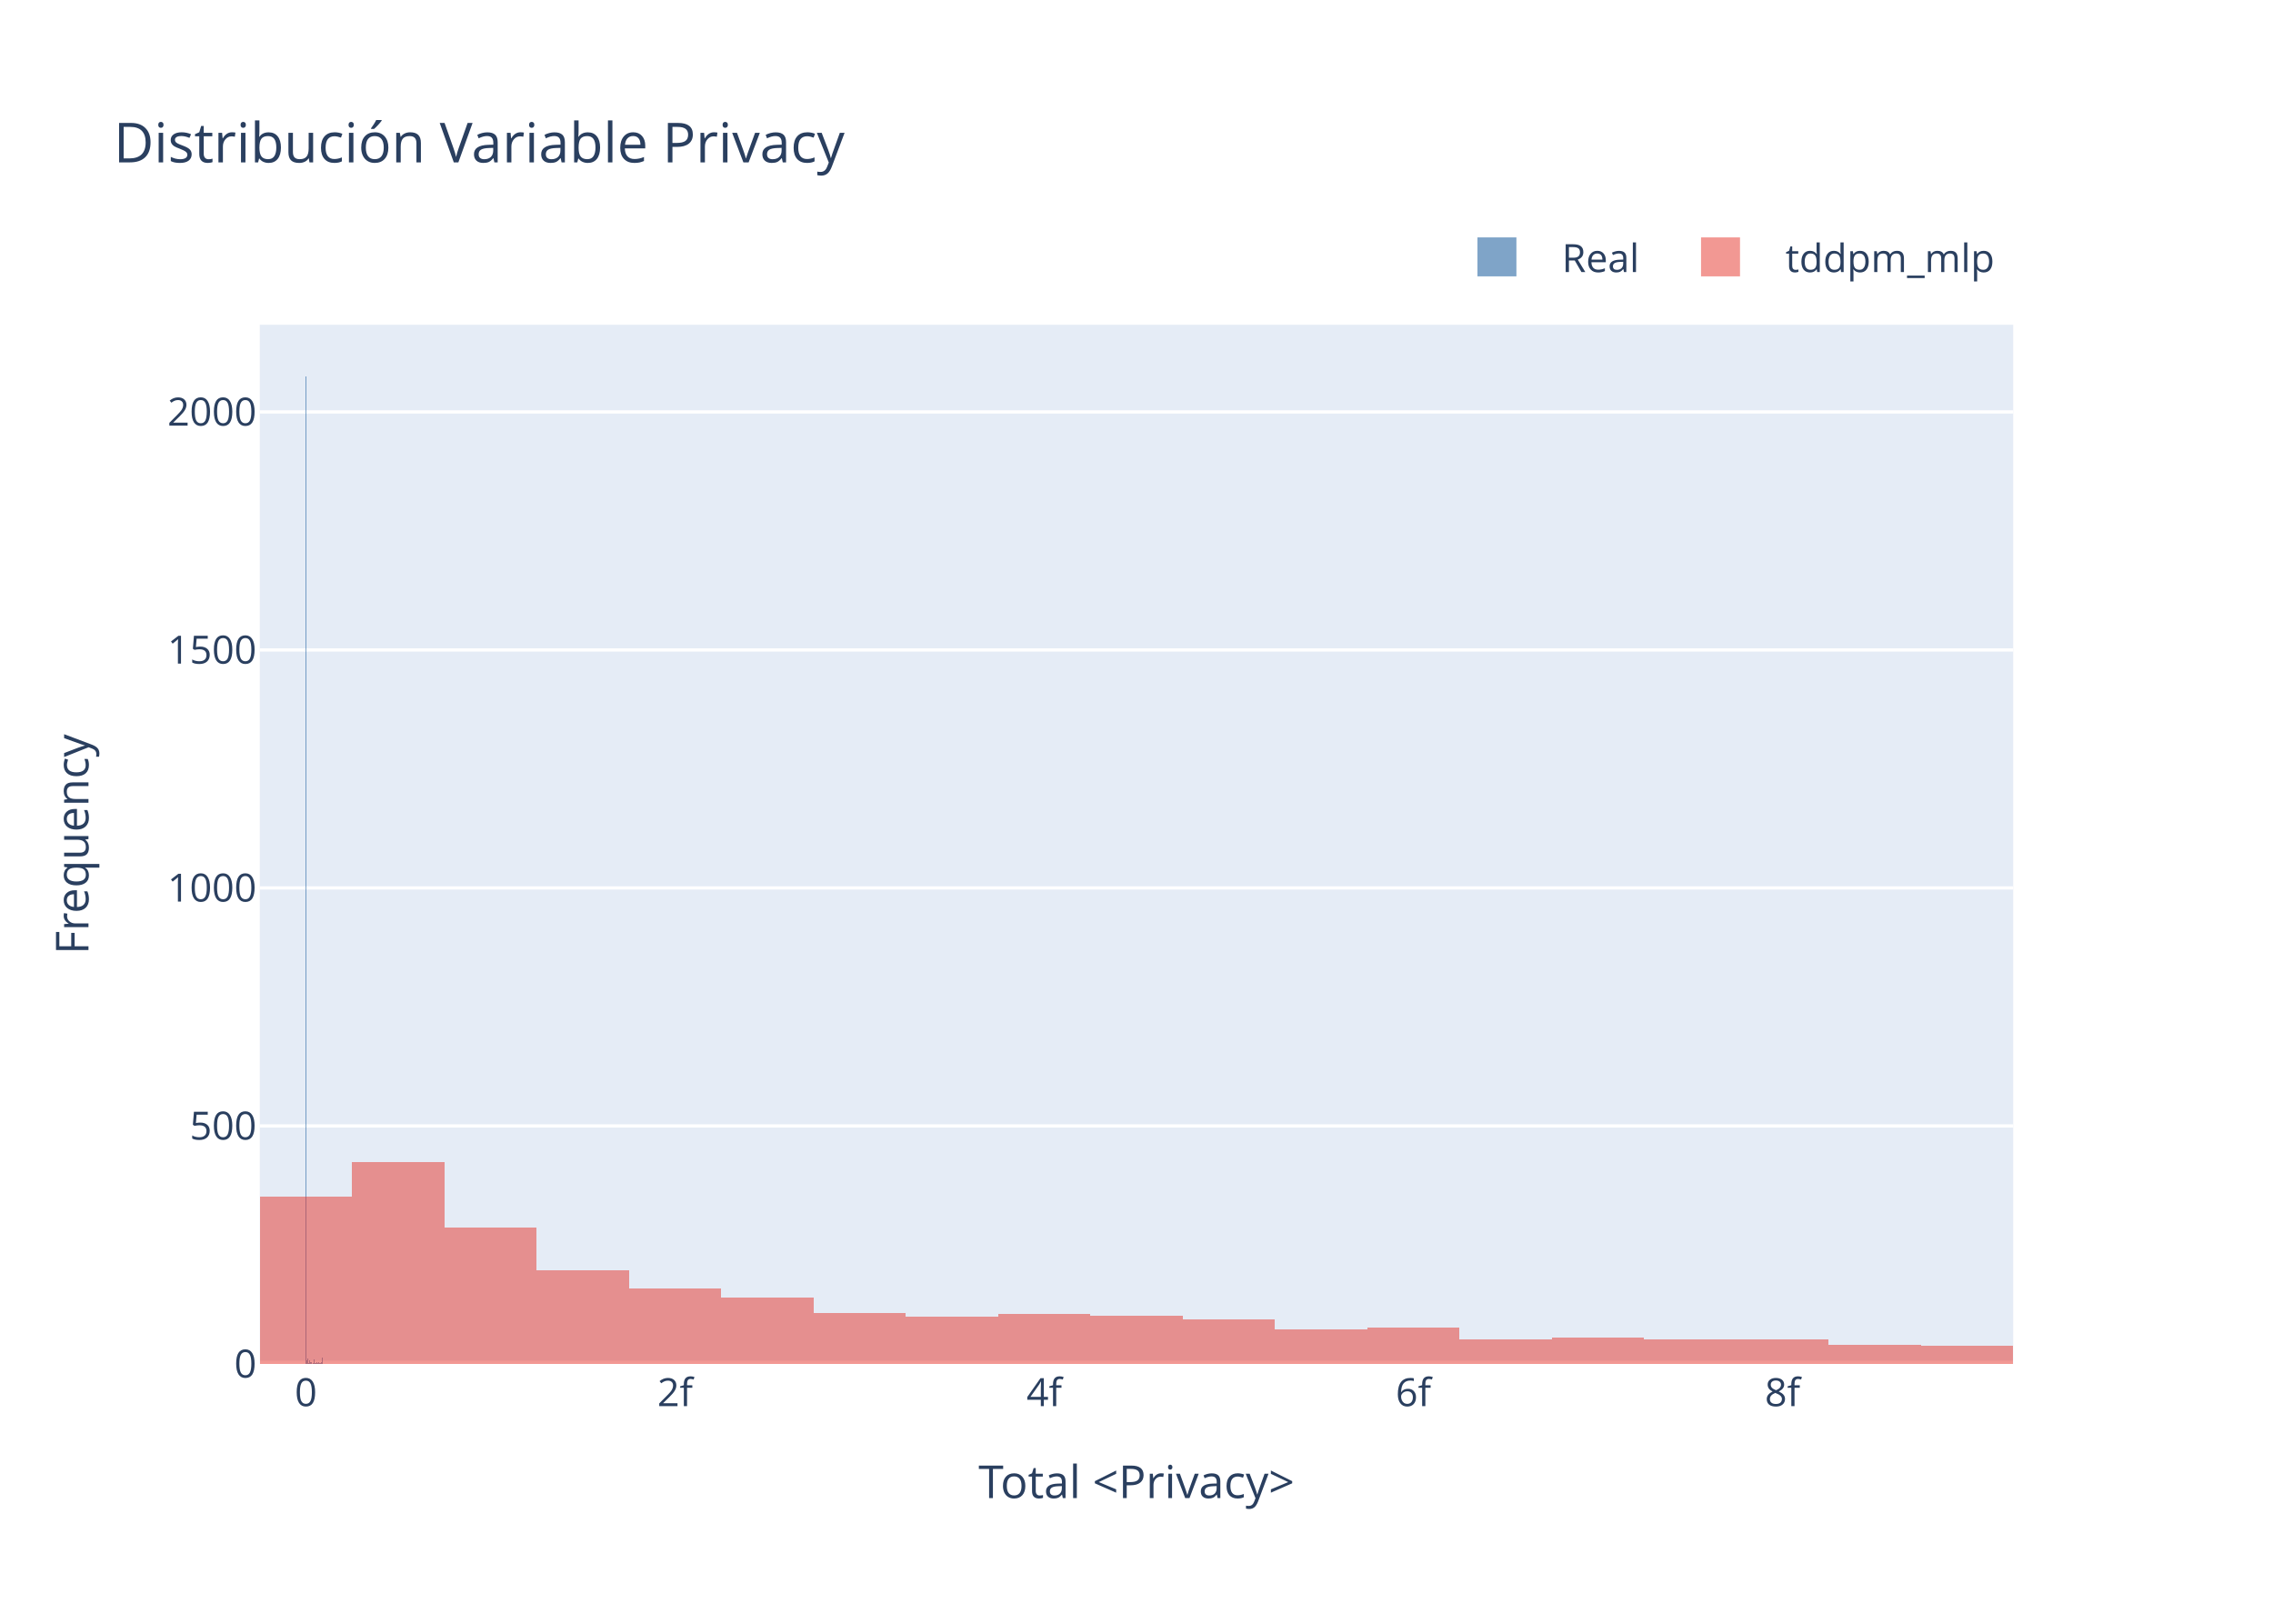
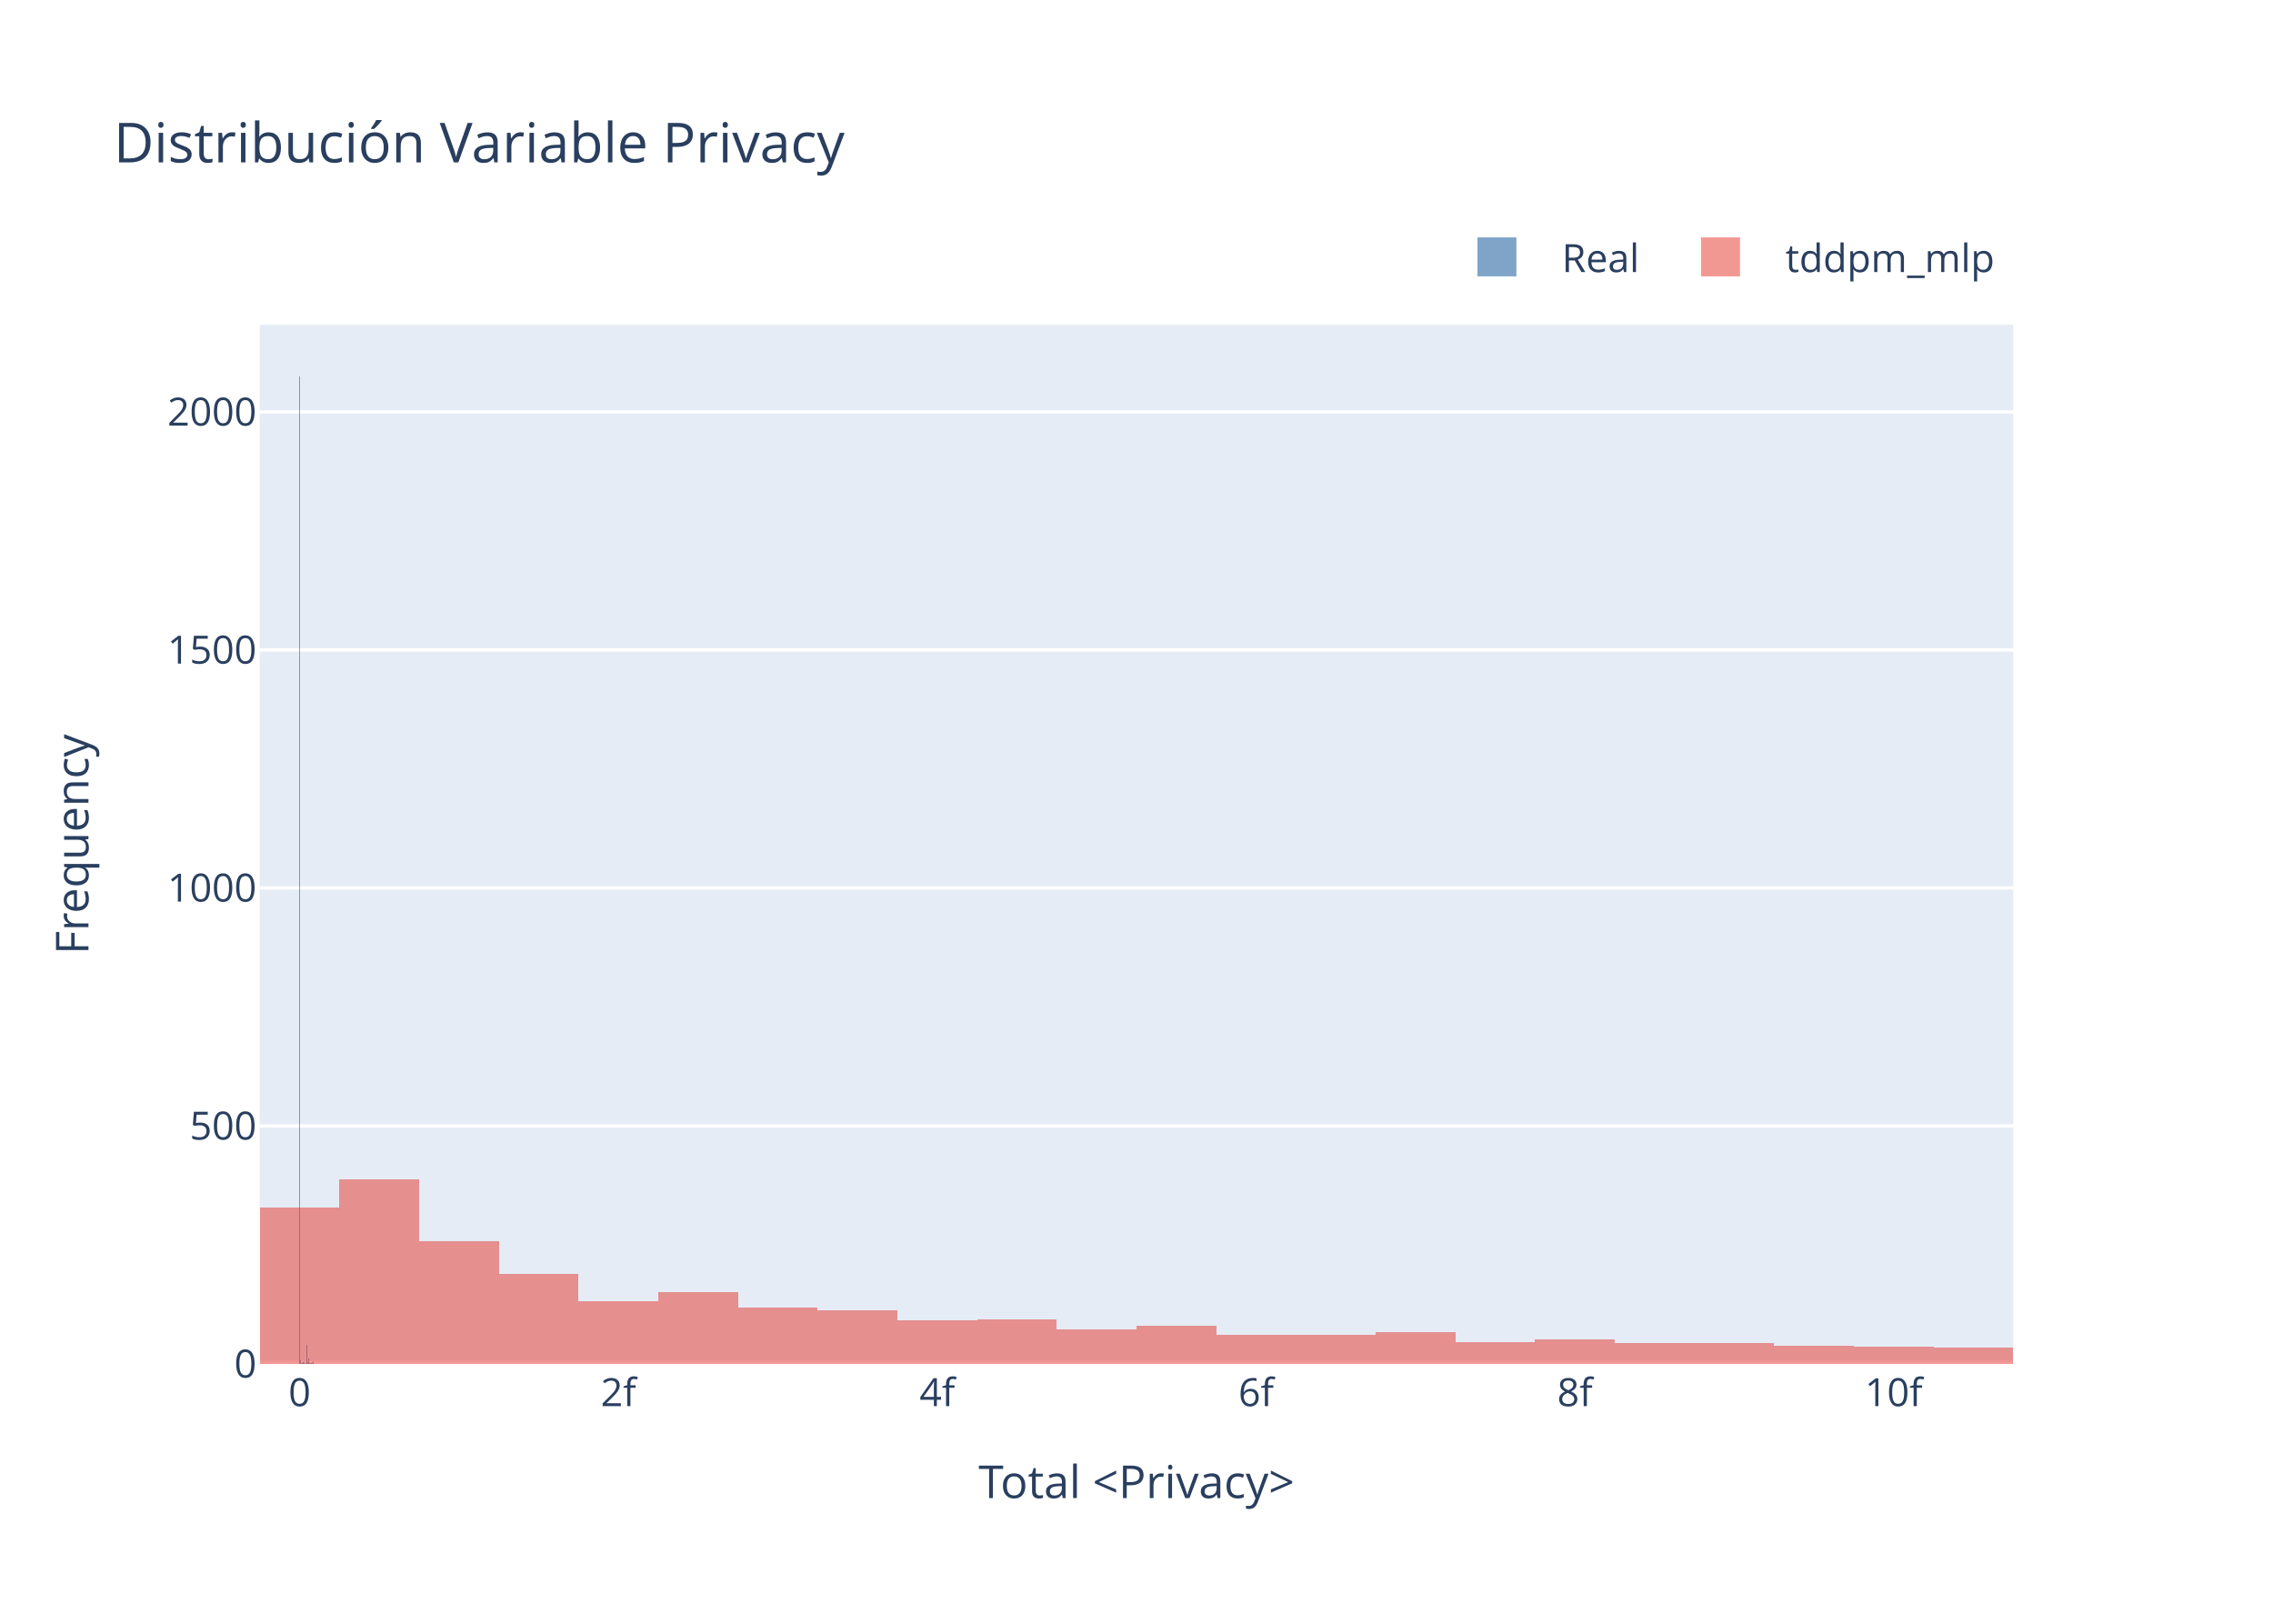
<svg xmlns="http://www.w3.org/2000/svg" class="main-svg" width="700" height="500" style="" viewBox="0 0 700 500">
  <rect x="0" y="0" width="700" height="500" style="fill: rgb(255, 255, 255); fill-opacity: 1;" />
-   <defs id="defs-10ef4b">
+   <defs id="defs-5f127f">
    <g class="clips">
-       <clipPath id="clip10ef4bxyplot" class="plotclip">
+       <clipPath id="clip5f127fxyplot" class="plotclip">
        <rect width="540" height="320" />
      </clipPath>
-       <clipPath class="axesclip" id="clip10ef4bx">
+       <clipPath class="axesclip" id="clip5f127fx">
        <rect x="80" y="0" width="540" height="500" />
      </clipPath>
-       <clipPath class="axesclip" id="clip10ef4by">
+       <clipPath class="axesclip" id="clip5f127fy">
        <rect x="0" y="100" width="700" height="320" />
      </clipPath>
-       <clipPath class="axesclip" id="clip10ef4bxy">
+       <clipPath class="axesclip" id="clip5f127fxy">
        <rect x="80" y="100" width="540" height="320" />
      </clipPath>
    </g>
    <g class="gradients" />
    <g class="patterns" />
  </defs>
  <g class="bglayer">
    <rect class="bg" x="80" y="100" width="540" height="320" style="fill: rgb(229, 236, 246); fill-opacity: 1; stroke-width: 0;" />
  </g>
  <g class="layer-below">
    <g class="imagelayer" />
    <g class="shapelayer" />
  </g>
  <g class="cartesianlayer">
    <g class="subplot xy">
      <g class="layer-subplot">
        <g class="shapelayer" />
        <g class="imagelayer" />
      </g>
      <g class="minor-gridlayer">
        <g class="x" />
        <g class="y" />
      </g>
      <g class="gridlayer">
        <g class="x" />
        <g class="y">
          <path class="ygrid crisp" transform="translate(0,346.71)" d="M80,0h540" style="stroke: rgb(255, 255, 255); stroke-opacity: 1; stroke-width: 1px;" />
          <path class="ygrid crisp" transform="translate(0,273.42)" d="M80,0h540" style="stroke: rgb(255, 255, 255); stroke-opacity: 1; stroke-width: 1px;" />
          <path class="ygrid crisp" transform="translate(0,200.14)" d="M80,0h540" style="stroke: rgb(255, 255, 255); stroke-opacity: 1; stroke-width: 1px;" />
          <path class="ygrid crisp" transform="translate(0,126.85)" d="M80,0h540" style="stroke: rgb(255, 255, 255); stroke-opacity: 1; stroke-width: 1px;" />
        </g>
      </g>
      <g class="zerolinelayer">
        <path class="yzl zl crisp" transform="translate(0,420)" d="M80,0h540" style="stroke: rgb(255, 255, 255); stroke-opacity: 1; stroke-width: 2px;" />
      </g>
      <path class="xlines-below" />
      <path class="ylines-below" />
      <g class="overlines-below" />
      <g class="xaxislayer-below" />
      <g class="yaxislayer-below" />
      <g class="overaxes-below" />
-       <g class="plot" transform="translate(80,100)" clip-path="url(#clip10ef4bxyplot)">
+       <g class="plot" transform="translate(80,100)" clip-path="url(#clip5f127fxyplot)">
        <g class="barlayer mlayer">
          <g class="trace bars" shape-rendering="crispEdges" style="opacity: 1;">
            <g class="points">
              <g class="point">
-                 <path d="M14.15,320V16H14.27V320Z" style="vector-effect: none; opacity: 1; stroke-width: 0px; fill: rgb(0, 75, 147); fill-opacity: 0.5;" />
-               </g>
-               <g class="point">
-                 <path d="M14.27,320V316.92H14.38V320Z" style="vector-effect: none; opacity: 1; stroke-width: 0px; fill: rgb(0, 75, 147); fill-opacity: 0.5;" />
-               </g>
-               <g class="point">
-                 <path d="M14.38,320V318.68H14.49V320Z" style="vector-effect: none; opacity: 1; stroke-width: 0px; fill: rgb(0, 75, 147); fill-opacity: 0.5;" />
-               </g>
-               <g class="point">
-                 <path d="M14.49,320V318.97H14.61V320Z" style="vector-effect: none; opacity: 1; stroke-width: 0px; fill: rgb(0, 75, 147); fill-opacity: 0.5;" />
-               </g>
-               <g class="point">
-                 <path d="M14.61,320V318.24H14.72V320Z" style="vector-effect: none; opacity: 1; stroke-width: 0px; fill: rgb(0, 75, 147); fill-opacity: 0.5;" />
-               </g>
-               <g class="point">
-                 <path d="M14.72,320V318.39H14.84V320Z" style="vector-effect: none; opacity: 1; stroke-width: 0px; fill: rgb(0, 75, 147); fill-opacity: 0.5;" />
-               </g>
-               <g class="point">
-                 <path d="M14.84,320V319.85H14.95V320Z" style="vector-effect: none; opacity: 1; stroke-width: 0px; fill: rgb(0, 75, 147); fill-opacity: 0.5;" />
-               </g>
-               <g class="point">
-                 <path d="M14.95,320V319.41H15.06V320Z" style="vector-effect: none; opacity: 1; stroke-width: 0px; fill: rgb(0, 75, 147); fill-opacity: 0.5;" />
-               </g>
-               <g class="point">
-                 <path d="M15.06,320V319.71H15.18V320Z" style="vector-effect: none; opacity: 1; stroke-width: 0px; fill: rgb(0, 75, 147); fill-opacity: 0.5;" />
-               </g>
-               <g class="point">
-                 <path d="M15.18,320V319.27H15.29V320Z" style="vector-effect: none; opacity: 1; stroke-width: 0px; fill: rgb(0, 75, 147); fill-opacity: 0.5;" />
-               </g>
-               <g class="point">
-                 <path d="M15.29,320V318.97H15.4V320Z" style="vector-effect: none; opacity: 1; stroke-width: 0px; fill: rgb(0, 75, 147); fill-opacity: 0.5;" />
-               </g>
-               <g class="point">
-                 <path d="M15.4,320V319.56H15.52V320Z" style="vector-effect: none; opacity: 1; stroke-width: 0px; fill: rgb(0, 75, 147); fill-opacity: 0.5;" />
-               </g>
-               <g class="point">
-                 <path d="M15.52,320V319.41H15.63V320Z" style="vector-effect: none; opacity: 1; stroke-width: 0px; fill: rgb(0, 75, 147); fill-opacity: 0.5;" />
-               </g>
-               <g class="point">
-                 <path d="M15.63,320V318.39H15.75V320Z" style="vector-effect: none; opacity: 1; stroke-width: 0px; fill: rgb(0, 75, 147); fill-opacity: 0.5;" />
-               </g>
-               <g class="point">
-                 <path d="M15.75,320V319.56H15.86V320Z" style="vector-effect: none; opacity: 1; stroke-width: 0px; fill: rgb(0, 75, 147); fill-opacity: 0.5;" />
-               </g>
-               <g class="point">
-                 <path d="M15.86,320V319.56H15.97V320Z" style="vector-effect: none; opacity: 1; stroke-width: 0px; fill: rgb(0, 75, 147); fill-opacity: 0.5;" />
-               </g>
-               <g class="point">
-                 <path d="M15.97,320V318.97H16.09V320Z" style="vector-effect: none; opacity: 1; stroke-width: 0px; fill: rgb(0, 75, 147); fill-opacity: 0.5;" />
+                 <path d="M12.22,320V16H12.32V320Z" style="vector-effect: none; opacity: 1; stroke-width: 0px; fill: rgb(0, 75, 147); fill-opacity: 0.5;" />
+               </g>
+               <g class="point">
+                 <path d="M12.32,320V316.92H12.42V320Z" style="vector-effect: none; opacity: 1; stroke-width: 0px; fill: rgb(0, 75, 147); fill-opacity: 0.5;" />
+               </g>
+               <g class="point">
+                 <path d="M12.42,320V318.68H12.52V320Z" style="vector-effect: none; opacity: 1; stroke-width: 0px; fill: rgb(0, 75, 147); fill-opacity: 0.5;" />
+               </g>
+               <g class="point">
+                 <path d="M12.52,320V318.97H12.62V320Z" style="vector-effect: none; opacity: 1; stroke-width: 0px; fill: rgb(0, 75, 147); fill-opacity: 0.5;" />
+               </g>
+               <g class="point">
+                 <path d="M12.62,320V318.24H12.71V320Z" style="vector-effect: none; opacity: 1; stroke-width: 0px; fill: rgb(0, 75, 147); fill-opacity: 0.5;" />
+               </g>
+               <g class="point">
+                 <path d="M12.71,320V318.39H12.81V320Z" style="vector-effect: none; opacity: 1; stroke-width: 0px; fill: rgb(0, 75, 147); fill-opacity: 0.5;" />
+               </g>
+               <g class="point">
+                 <path d="M12.81,320V319.85H12.91V320Z" style="vector-effect: none; opacity: 1; stroke-width: 0px; fill: rgb(0, 75, 147); fill-opacity: 0.5;" />
+               </g>
+               <g class="point">
+                 <path d="M12.91,320V319.41H13.01V320Z" style="vector-effect: none; opacity: 1; stroke-width: 0px; fill: rgb(0, 75, 147); fill-opacity: 0.5;" />
+               </g>
+               <g class="point">
+                 <path d="M13.01,320V319.71H13.11V320Z" style="vector-effect: none; opacity: 1; stroke-width: 0px; fill: rgb(0, 75, 147); fill-opacity: 0.5;" />
+               </g>
+               <g class="point">
+                 <path d="M13.11,320V319.27H13.21V320Z" style="vector-effect: none; opacity: 1; stroke-width: 0px; fill: rgb(0, 75, 147); fill-opacity: 0.5;" />
+               </g>
+               <g class="point">
+                 <path d="M13.21,320V318.97H13.3V320Z" style="vector-effect: none; opacity: 1; stroke-width: 0px; fill: rgb(0, 75, 147); fill-opacity: 0.5;" />
+               </g>
+               <g class="point">
+                 <path d="M13.3,320V319.56H13.4V320Z" style="vector-effect: none; opacity: 1; stroke-width: 0px; fill: rgb(0, 75, 147); fill-opacity: 0.5;" />
+               </g>
+               <g class="point">
+                 <path d="M13.4,320V319.41H13.5V320Z" style="vector-effect: none; opacity: 1; stroke-width: 0px; fill: rgb(0, 75, 147); fill-opacity: 0.5;" />
+               </g>
+               <g class="point">
+                 <path d="M13.5,320V318.39H13.6V320Z" style="vector-effect: none; opacity: 1; stroke-width: 0px; fill: rgb(0, 75, 147); fill-opacity: 0.5;" />
+               </g>
+               <g class="point">
+                 <path d="M13.6,320V319.56H13.7V320Z" style="vector-effect: none; opacity: 1; stroke-width: 0px; fill: rgb(0, 75, 147); fill-opacity: 0.5;" />
+               </g>
+               <g class="point">
+                 <path d="M13.7,320V319.56H13.79V320Z" style="vector-effect: none; opacity: 1; stroke-width: 0px; fill: rgb(0, 75, 147); fill-opacity: 0.5;" />
+               </g>
+               <g class="point">
+                 <path d="M13.79,320V318.97H13.89V320Z" style="vector-effect: none; opacity: 1; stroke-width: 0px; fill: rgb(0, 75, 147); fill-opacity: 0.5;" />
              </g>
              <g class="point">
                <path d="M0,0Z" style="vector-effect: none; opacity: 1; stroke-width: 0px; fill: rgb(0, 75, 147); fill-opacity: 0.5;" />
              </g>
              <g class="point">
-                 <path d="M16.2,320V319.85H16.31V320Z" style="vector-effect: none; opacity: 1; stroke-width: 0px; fill: rgb(0, 75, 147); fill-opacity: 0.5;" />
-               </g>
-               <g class="point">
-                 <path d="M16.31,320V319.41H16.43V320Z" style="vector-effect: none; opacity: 1; stroke-width: 0px; fill: rgb(0, 75, 147); fill-opacity: 0.5;" />
-               </g>
-               <g class="point">
-                 <path d="M16.43,320V319.85H16.54V320Z" style="vector-effect: none; opacity: 1; stroke-width: 0px; fill: rgb(0, 75, 147); fill-opacity: 0.5;" />
-               </g>
-               <g class="point">
-                 <path d="M16.54,320V319.41H16.65V320Z" style="vector-effect: none; opacity: 1; stroke-width: 0px; fill: rgb(0, 75, 147); fill-opacity: 0.5;" />
-               </g>
-               <g class="point">
-                 <path d="M16.65,320V318.68H16.77V320Z" style="vector-effect: none; opacity: 1; stroke-width: 0px; fill: rgb(0, 75, 147); fill-opacity: 0.5;" />
-               </g>
-               <g class="point">
-                 <path d="M16.77,320V313.99H16.88V320Z" style="vector-effect: none; opacity: 1; stroke-width: 0px; fill: rgb(0, 75, 147); fill-opacity: 0.5;" />
-               </g>
-               <g class="point">
-                 <path d="M16.88,320V305.93H17V320Z" style="vector-effect: none; opacity: 1; stroke-width: 0px; fill: rgb(0, 75, 147); fill-opacity: 0.5;" />
-               </g>
-               <g class="point">
-                 <path d="M17,320V319.85H17.11V320Z" style="vector-effect: none; opacity: 1; stroke-width: 0px; fill: rgb(0, 75, 147); fill-opacity: 0.5;" />
-               </g>
-               <g class="point">
-                 <path d="M17.11,320V319.41H17.22V320Z" style="vector-effect: none; opacity: 1; stroke-width: 0px; fill: rgb(0, 75, 147); fill-opacity: 0.5;" />
-               </g>
-               <g class="point">
-                 <path d="M17.22,320V319.85H17.34V320Z" style="vector-effect: none; opacity: 1; stroke-width: 0px; fill: rgb(0, 75, 147); fill-opacity: 0.5;" />
-               </g>
-               <g class="point">
-                 <path d="M17.34,320V318.39H17.45V320Z" style="vector-effect: none; opacity: 1; stroke-width: 0px; fill: rgb(0, 75, 147); fill-opacity: 0.5;" />
-               </g>
-               <g class="point">
-                 <path d="M17.45,320V319.85H17.56V320Z" style="vector-effect: none; opacity: 1; stroke-width: 0px; fill: rgb(0, 75, 147); fill-opacity: 0.5;" />
-               </g>
-               <g class="point">
-                 <path d="M17.56,320V319.56H17.68V320Z" style="vector-effect: none; opacity: 1; stroke-width: 0px; fill: rgb(0, 75, 147); fill-opacity: 0.5;" />
-               </g>
-               <g class="point">
-                 <path d="M17.68,320V319.71H17.79V320Z" style="vector-effect: none; opacity: 1; stroke-width: 0px; fill: rgb(0, 75, 147); fill-opacity: 0.5;" />
-               </g>
-               <g class="point">
-                 <path d="M17.79,320V319.85H17.91V320Z" style="vector-effect: none; opacity: 1; stroke-width: 0px; fill: rgb(0, 75, 147); fill-opacity: 0.5;" />
-               </g>
-               <g class="point">
-                 <path d="M17.91,320V318.68H18.02V320Z" style="vector-effect: none; opacity: 1; stroke-width: 0px; fill: rgb(0, 75, 147); fill-opacity: 0.5;" />
-               </g>
-               <g class="point">
-                 <path d="M18.02,320V319.85H18.13V320Z" style="vector-effect: none; opacity: 1; stroke-width: 0px; fill: rgb(0, 75, 147); fill-opacity: 0.5;" />
-               </g>
-               <g class="point">
-                 <path d="M18.13,320V319.41H18.25V320Z" style="vector-effect: none; opacity: 1; stroke-width: 0px; fill: rgb(0, 75, 147); fill-opacity: 0.5;" />
-               </g>
-               <g class="point">
-                 <path d="M18.25,320V319.71H18.36V320Z" style="vector-effect: none; opacity: 1; stroke-width: 0px; fill: rgb(0, 75, 147); fill-opacity: 0.5;" />
-               </g>
-               <g class="point">
-                 <path d="M18.36,320V319.85H18.47V320Z" style="vector-effect: none; opacity: 1; stroke-width: 0px; fill: rgb(0, 75, 147); fill-opacity: 0.5;" />
-               </g>
-               <g class="point">
-                 <path d="M18.47,320V319.12H18.59V320Z" style="vector-effect: none; opacity: 1; stroke-width: 0px; fill: rgb(0, 75, 147); fill-opacity: 0.5;" />
-               </g>
-               <g class="point">
-                 <path d="M18.59,320V318.09H18.7V320Z" style="vector-effect: none; opacity: 1; stroke-width: 0px; fill: rgb(0, 75, 147); fill-opacity: 0.5;" />
-               </g>
-               <g class="point">
-                 <path d="M18.7,320V319.71H18.81V320Z" style="vector-effect: none; opacity: 1; stroke-width: 0px; fill: rgb(0, 75, 147); fill-opacity: 0.5;" />
-               </g>
-               <g class="point">
-                 <path d="M18.81,320V318.97H18.93V320Z" style="vector-effect: none; opacity: 1; stroke-width: 0px; fill: rgb(0, 75, 147); fill-opacity: 0.5;" />
-               </g>
-               <g class="point">
-                 <path d="M18.93,320V319.56H19.04V320Z" style="vector-effect: none; opacity: 1; stroke-width: 0px; fill: rgb(0, 75, 147); fill-opacity: 0.5;" />
-               </g>
-               <g class="point">
-                 <path d="M19.04,320V319.27H19.16V320Z" style="vector-effect: none; opacity: 1; stroke-width: 0px; fill: rgb(0, 75, 147); fill-opacity: 0.5;" />
-               </g>
-               <g class="point">
-                 <path d="M19.16,320V318.09H19.27V320Z" style="vector-effect: none; opacity: 1; stroke-width: 0px; fill: rgb(0, 75, 147); fill-opacity: 0.5;" />
-               </g>
-               <g class="point">
-                 <path d="M19.27,320V309.74H19.38V320Z" style="vector-effect: none; opacity: 1; stroke-width: 0px; fill: rgb(0, 75, 147); fill-opacity: 0.5;" />
+                 <path d="M13.99,320V319.85H14.09V320Z" style="vector-effect: none; opacity: 1; stroke-width: 0px; fill: rgb(0, 75, 147); fill-opacity: 0.5;" />
+               </g>
+               <g class="point">
+                 <path d="M14.09,320V319.41H14.19V320Z" style="vector-effect: none; opacity: 1; stroke-width: 0px; fill: rgb(0, 75, 147); fill-opacity: 0.5;" />
+               </g>
+               <g class="point">
+                 <path d="M14.19,320V319.85H14.29V320Z" style="vector-effect: none; opacity: 1; stroke-width: 0px; fill: rgb(0, 75, 147); fill-opacity: 0.5;" />
+               </g>
+               <g class="point">
+                 <path d="M14.29,320V319.41H14.38V320Z" style="vector-effect: none; opacity: 1; stroke-width: 0px; fill: rgb(0, 75, 147); fill-opacity: 0.5;" />
+               </g>
+               <g class="point">
+                 <path d="M14.38,320V318.68H14.48V320Z" style="vector-effect: none; opacity: 1; stroke-width: 0px; fill: rgb(0, 75, 147); fill-opacity: 0.5;" />
+               </g>
+               <g class="point">
+                 <path d="M14.48,320V313.99H14.58V320Z" style="vector-effect: none; opacity: 1; stroke-width: 0px; fill: rgb(0, 75, 147); fill-opacity: 0.5;" />
+               </g>
+               <g class="point">
+                 <path d="M14.58,320V305.93H14.68V320Z" style="vector-effect: none; opacity: 1; stroke-width: 0px; fill: rgb(0, 75, 147); fill-opacity: 0.5;" />
+               </g>
+               <g class="point">
+                 <path d="M14.68,320V319.85H14.78V320Z" style="vector-effect: none; opacity: 1; stroke-width: 0px; fill: rgb(0, 75, 147); fill-opacity: 0.5;" />
+               </g>
+               <g class="point">
+                 <path d="M14.78,320V319.41H14.87V320Z" style="vector-effect: none; opacity: 1; stroke-width: 0px; fill: rgb(0, 75, 147); fill-opacity: 0.5;" />
+               </g>
+               <g class="point">
+                 <path d="M14.87,320V319.85H14.97V320Z" style="vector-effect: none; opacity: 1; stroke-width: 0px; fill: rgb(0, 75, 147); fill-opacity: 0.5;" />
+               </g>
+               <g class="point">
+                 <path d="M14.97,320V318.39H15.07V320Z" style="vector-effect: none; opacity: 1; stroke-width: 0px; fill: rgb(0, 75, 147); fill-opacity: 0.5;" />
+               </g>
+               <g class="point">
+                 <path d="M15.07,320V319.85H15.17V320Z" style="vector-effect: none; opacity: 1; stroke-width: 0px; fill: rgb(0, 75, 147); fill-opacity: 0.5;" />
+               </g>
+               <g class="point">
+                 <path d="M15.17,320V319.56H15.27V320Z" style="vector-effect: none; opacity: 1; stroke-width: 0px; fill: rgb(0, 75, 147); fill-opacity: 0.5;" />
+               </g>
+               <g class="point">
+                 <path d="M15.27,320V319.71H15.37V320Z" style="vector-effect: none; opacity: 1; stroke-width: 0px; fill: rgb(0, 75, 147); fill-opacity: 0.5;" />
+               </g>
+               <g class="point">
+                 <path d="M15.37,320V319.85H15.46V320Z" style="vector-effect: none; opacity: 1; stroke-width: 0px; fill: rgb(0, 75, 147); fill-opacity: 0.5;" />
+               </g>
+               <g class="point">
+                 <path d="M15.46,320V318.68H15.56V320Z" style="vector-effect: none; opacity: 1; stroke-width: 0px; fill: rgb(0, 75, 147); fill-opacity: 0.5;" />
+               </g>
+               <g class="point">
+                 <path d="M15.56,320V319.85H15.66V320Z" style="vector-effect: none; opacity: 1; stroke-width: 0px; fill: rgb(0, 75, 147); fill-opacity: 0.5;" />
+               </g>
+               <g class="point">
+                 <path d="M15.66,320V319.41H15.76V320Z" style="vector-effect: none; opacity: 1; stroke-width: 0px; fill: rgb(0, 75, 147); fill-opacity: 0.5;" />
+               </g>
+               <g class="point">
+                 <path d="M15.76,320V319.71H15.86V320Z" style="vector-effect: none; opacity: 1; stroke-width: 0px; fill: rgb(0, 75, 147); fill-opacity: 0.5;" />
+               </g>
+               <g class="point">
+                 <path d="M15.86,320V319.85H15.95V320Z" style="vector-effect: none; opacity: 1; stroke-width: 0px; fill: rgb(0, 75, 147); fill-opacity: 0.5;" />
+               </g>
+               <g class="point">
+                 <path d="M15.95,320V319.12H16.05V320Z" style="vector-effect: none; opacity: 1; stroke-width: 0px; fill: rgb(0, 75, 147); fill-opacity: 0.5;" />
+               </g>
+               <g class="point">
+                 <path d="M16.05,320V318.09H16.15V320Z" style="vector-effect: none; opacity: 1; stroke-width: 0px; fill: rgb(0, 75, 147); fill-opacity: 0.5;" />
+               </g>
+               <g class="point">
+                 <path d="M16.15,320V319.71H16.25V320Z" style="vector-effect: none; opacity: 1; stroke-width: 0px; fill: rgb(0, 75, 147); fill-opacity: 0.5;" />
+               </g>
+               <g class="point">
+                 <path d="M16.25,320V318.97H16.35V320Z" style="vector-effect: none; opacity: 1; stroke-width: 0px; fill: rgb(0, 75, 147); fill-opacity: 0.5;" />
+               </g>
+               <g class="point">
+                 <path d="M16.35,320V319.56H16.45V320Z" style="vector-effect: none; opacity: 1; stroke-width: 0px; fill: rgb(0, 75, 147); fill-opacity: 0.5;" />
+               </g>
+               <g class="point">
+                 <path d="M16.45,320V319.27H16.54V320Z" style="vector-effect: none; opacity: 1; stroke-width: 0px; fill: rgb(0, 75, 147); fill-opacity: 0.5;" />
+               </g>
+               <g class="point">
+                 <path d="M16.54,320V318.09H16.64V320Z" style="vector-effect: none; opacity: 1; stroke-width: 0px; fill: rgb(0, 75, 147); fill-opacity: 0.5;" />
+               </g>
+               <g class="point">
+                 <path d="M16.64,320V309.74H16.74V320Z" style="vector-effect: none; opacity: 1; stroke-width: 0px; fill: rgb(0, 75, 147); fill-opacity: 0.5;" />
              </g>
            </g>
          </g>
          <g class="trace bars" shape-rendering="crispEdges" style="opacity: 1;">
            <g class="points">
              <g class="point">
-                 <path d="M0,320V268.41H28.42V320Z" style="vector-effect: none; opacity: 1; stroke-width: 0px; fill: rgb(230, 51, 41); fill-opacity: 0.5;" />
-               </g>
-               <g class="point">
-                 <path d="M28.42,320V257.85H56.84V320Z" style="vector-effect: none; opacity: 1; stroke-width: 0px; fill: rgb(230, 51, 41); fill-opacity: 0.5;" />
-               </g>
-               <g class="point">
-                 <path d="M56.84,320V277.93H85.26V320Z" style="vector-effect: none; opacity: 1; stroke-width: 0px; fill: rgb(230, 51, 41); fill-opacity: 0.5;" />
-               </g>
-               <g class="point">
-                 <path d="M85.26,320V291.27H113.68V320Z" style="vector-effect: none; opacity: 1; stroke-width: 0px; fill: rgb(230, 51, 41); fill-opacity: 0.5;" />
-               </g>
-               <g class="point">
-                 <path d="M113.68,320V296.69H142.11V320Z" style="vector-effect: none; opacity: 1; stroke-width: 0px; fill: rgb(230, 51, 41); fill-opacity: 0.5;" />
-               </g>
-               <g class="point">
-                 <path d="M142.11,320V299.63H170.53V320Z" style="vector-effect: none; opacity: 1; stroke-width: 0px; fill: rgb(230, 51, 41); fill-opacity: 0.5;" />
-               </g>
-               <g class="point">
-                 <path d="M170.53,320V304.32H198.95V320Z" style="vector-effect: none; opacity: 1; stroke-width: 0px; fill: rgb(230, 51, 41); fill-opacity: 0.5;" />
-               </g>
-               <g class="point">
-                 <path d="M198.95,320V305.49H227.37V320Z" style="vector-effect: none; opacity: 1; stroke-width: 0px; fill: rgb(230, 51, 41); fill-opacity: 0.5;" />
-               </g>
-               <g class="point">
-                 <path d="M227.37,320V304.61H255.79V320Z" style="vector-effect: none; opacity: 1; stroke-width: 0px; fill: rgb(230, 51, 41); fill-opacity: 0.5;" />
-               </g>
-               <g class="point">
-                 <path d="M255.79,320V305.2H284.21V320Z" style="vector-effect: none; opacity: 1; stroke-width: 0px; fill: rgb(230, 51, 41); fill-opacity: 0.5;" />
-               </g>
-               <g class="point">
-                 <path d="M284.21,320V306.37H312.63V320Z" style="vector-effect: none; opacity: 1; stroke-width: 0px; fill: rgb(230, 51, 41); fill-opacity: 0.5;" />
-               </g>
-               <g class="point">
-                 <path d="M312.63,320V309.45H341.05V320Z" style="vector-effect: none; opacity: 1; stroke-width: 0px; fill: rgb(230, 51, 41); fill-opacity: 0.5;" />
-               </g>
-               <g class="point">
-                 <path d="M341.05,320V308.71H369.47V320Z" style="vector-effect: none; opacity: 1; stroke-width: 0px; fill: rgb(230, 51, 41); fill-opacity: 0.5;" />
-               </g>
-               <g class="point">
-                 <path d="M369.47,320V312.38H397.89V320Z" style="vector-effect: none; opacity: 1; stroke-width: 0px; fill: rgb(230, 51, 41); fill-opacity: 0.5;" />
-               </g>
-               <g class="point">
-                 <path d="M397.89,320V311.94H426.32V320Z" style="vector-effect: none; opacity: 1; stroke-width: 0px; fill: rgb(230, 51, 41); fill-opacity: 0.5;" />
-               </g>
-               <g class="point">
-                 <path d="M426.32,320V312.38H454.74V320Z" style="vector-effect: none; opacity: 1; stroke-width: 0px; fill: rgb(230, 51, 41); fill-opacity: 0.5;" />
-               </g>
-               <g class="point">
-                 <path d="M454.74,320V312.38H483.16V320Z" style="vector-effect: none; opacity: 1; stroke-width: 0px; fill: rgb(230, 51, 41); fill-opacity: 0.5;" />
-               </g>
-               <g class="point">
-                 <path d="M483.16,320V314.14H511.58V320Z" style="vector-effect: none; opacity: 1; stroke-width: 0px; fill: rgb(230, 51, 41); fill-opacity: 0.5;" />
-               </g>
-               <g class="point">
-                 <path d="M511.58,320V314.43H540V320Z" style="vector-effect: none; opacity: 1; stroke-width: 0px; fill: rgb(230, 51, 41); fill-opacity: 0.5;" />
+                 <path d="M0,320V271.78H24.55V320Z" style="vector-effect: none; opacity: 1; stroke-width: 0px; fill: rgb(230, 51, 41); fill-opacity: 0.5;" />
+               </g>
+               <g class="point">
+                 <path d="M24.55,320V263.13H49.09V320Z" style="vector-effect: none; opacity: 1; stroke-width: 0px; fill: rgb(230, 51, 41); fill-opacity: 0.5;" />
+               </g>
+               <g class="point">
+                 <path d="M49.09,320V282.18H73.64V320Z" style="vector-effect: none; opacity: 1; stroke-width: 0px; fill: rgb(230, 51, 41); fill-opacity: 0.5;" />
+               </g>
+               <g class="point">
+                 <path d="M73.64,320V292.15H98.18V320Z" style="vector-effect: none; opacity: 1; stroke-width: 0px; fill: rgb(230, 51, 41); fill-opacity: 0.5;" />
+               </g>
+               <g class="point">
+                 <path d="M98.18,320V300.8H122.73V320Z" style="vector-effect: none; opacity: 1; stroke-width: 0px; fill: rgb(230, 51, 41); fill-opacity: 0.5;" />
+               </g>
+               <g class="point">
+                 <path d="M122.73,320V297.87H147.27V320Z" style="vector-effect: none; opacity: 1; stroke-width: 0px; fill: rgb(230, 51, 41); fill-opacity: 0.5;" />
+               </g>
+               <g class="point">
+                 <path d="M147.27,320V302.56H171.82V320Z" style="vector-effect: none; opacity: 1; stroke-width: 0px; fill: rgb(230, 51, 41); fill-opacity: 0.5;" />
+               </g>
+               <g class="point">
+                 <path d="M171.82,320V303.58H196.36V320Z" style="vector-effect: none; opacity: 1; stroke-width: 0px; fill: rgb(230, 51, 41); fill-opacity: 0.5;" />
+               </g>
+               <g class="point">
+                 <path d="M196.36,320V306.66H220.91V320Z" style="vector-effect: none; opacity: 1; stroke-width: 0px; fill: rgb(230, 51, 41); fill-opacity: 0.5;" />
+               </g>
+               <g class="point">
+                 <path d="M220.91,320V306.37H245.45V320Z" style="vector-effect: none; opacity: 1; stroke-width: 0px; fill: rgb(230, 51, 41); fill-opacity: 0.5;" />
+               </g>
+               <g class="point">
+                 <path d="M245.45,320V309.3H270V320Z" style="vector-effect: none; opacity: 1; stroke-width: 0px; fill: rgb(230, 51, 41); fill-opacity: 0.5;" />
+               </g>
+               <g class="point">
+                 <path d="M270,320V308.13H294.55V320Z" style="vector-effect: none; opacity: 1; stroke-width: 0px; fill: rgb(230, 51, 41); fill-opacity: 0.5;" />
+               </g>
+               <g class="point">
+                 <path d="M294.55,320V311.06H319.09V320Z" style="vector-effect: none; opacity: 1; stroke-width: 0px; fill: rgb(230, 51, 41); fill-opacity: 0.5;" />
+               </g>
+               <g class="point">
+                 <path d="M319.09,320V311.06H343.64V320Z" style="vector-effect: none; opacity: 1; stroke-width: 0px; fill: rgb(230, 51, 41); fill-opacity: 0.5;" />
+               </g>
+               <g class="point">
+                 <path d="M343.64,320V310.18H368.18V320Z" style="vector-effect: none; opacity: 1; stroke-width: 0px; fill: rgb(230, 51, 41); fill-opacity: 0.5;" />
+               </g>
+               <g class="point">
+                 <path d="M368.18,320V313.26H392.73V320Z" style="vector-effect: none; opacity: 1; stroke-width: 0px; fill: rgb(230, 51, 41); fill-opacity: 0.5;" />
+               </g>
+               <g class="point">
+                 <path d="M392.73,320V312.38H417.27V320Z" style="vector-effect: none; opacity: 1; stroke-width: 0px; fill: rgb(230, 51, 41); fill-opacity: 0.5;" />
+               </g>
+               <g class="point">
+                 <path d="M417.27,320V313.55H441.82V320Z" style="vector-effect: none; opacity: 1; stroke-width: 0px; fill: rgb(230, 51, 41); fill-opacity: 0.5;" />
+               </g>
+               <g class="point">
+                 <path d="M441.82,320V313.55H466.36V320Z" style="vector-effect: none; opacity: 1; stroke-width: 0px; fill: rgb(230, 51, 41); fill-opacity: 0.5;" />
+               </g>
+               <g class="point">
+                 <path d="M466.36,320V314.28H490.91V320Z" style="vector-effect: none; opacity: 1; stroke-width: 0px; fill: rgb(230, 51, 41); fill-opacity: 0.5;" />
+               </g>
+               <g class="point">
+                 <path d="M490.91,320V314.72H515.45V320Z" style="vector-effect: none; opacity: 1; stroke-width: 0px; fill: rgb(230, 51, 41); fill-opacity: 0.5;" />
+               </g>
+               <g class="point">
+                 <path d="M515.45,320V315.02H540V320Z" style="vector-effect: none; opacity: 1; stroke-width: 0px; fill: rgb(230, 51, 41); fill-opacity: 0.5;" />
              </g>
            </g>
          </g>
        </g>
      </g>
      <g class="overplot" />
      <path class="xlines-above crisp" d="M0,0" style="fill: none;" />
      <path class="ylines-above crisp" d="M0,0" style="fill: none;" />
      <g class="overlines-above" />
      <g class="xaxislayer-above">
        <g class="xtick">
-           <text text-anchor="middle" x="0" y="433" transform="translate(94.21,0)" style="font-family: 'Open Sans', verdana, arial, sans-serif; font-size: 12px; fill: rgb(42, 63, 95); fill-opacity: 1; white-space: pre; opacity: 1;">0</text>
-         </g>
-         <g class="xtick">
-           <text text-anchor="middle" x="0" y="433" style="font-family: 'Open Sans', verdana, arial, sans-serif; font-size: 12px; fill: rgb(42, 63, 95); fill-opacity: 1; white-space: pre; opacity: 1;" transform="translate(207.89,0)">2f</text>
-         </g>
-         <g class="xtick">
-           <text text-anchor="middle" x="0" y="433" style="font-family: 'Open Sans', verdana, arial, sans-serif; font-size: 12px; fill: rgb(42, 63, 95); fill-opacity: 1; white-space: pre; opacity: 1;" transform="translate(321.58,0)">4f</text>
-         </g>
-         <g class="xtick">
-           <text text-anchor="middle" x="0" y="433" style="font-family: 'Open Sans', verdana, arial, sans-serif; font-size: 12px; fill: rgb(42, 63, 95); fill-opacity: 1; white-space: pre; opacity: 1;" transform="translate(435.26,0)">6f</text>
-         </g>
-         <g class="xtick">
-           <text text-anchor="middle" x="0" y="433" style="font-family: 'Open Sans', verdana, arial, sans-serif; font-size: 12px; fill: rgb(42, 63, 95); fill-opacity: 1; white-space: pre; opacity: 1;" transform="translate(548.95,0)">8f</text>
+           <text text-anchor="middle" x="0" y="433" transform="translate(92.27,0)" style="font-family: 'Open Sans', verdana, arial, sans-serif; font-size: 12px; fill: rgb(42, 63, 95); fill-opacity: 1; white-space: pre; opacity: 1;">0</text>
+         </g>
+         <g class="xtick">
+           <text text-anchor="middle" x="0" y="433" style="font-family: 'Open Sans', verdana, arial, sans-serif; font-size: 12px; fill: rgb(42, 63, 95); fill-opacity: 1; white-space: pre; opacity: 1;" transform="translate(190.45,0)">2f</text>
+         </g>
+         <g class="xtick">
+           <text text-anchor="middle" x="0" y="433" style="font-family: 'Open Sans', verdana, arial, sans-serif; font-size: 12px; fill: rgb(42, 63, 95); fill-opacity: 1; white-space: pre; opacity: 1;" transform="translate(288.64,0)">4f</text>
+         </g>
+         <g class="xtick">
+           <text text-anchor="middle" x="0" y="433" style="font-family: 'Open Sans', verdana, arial, sans-serif; font-size: 12px; fill: rgb(42, 63, 95); fill-opacity: 1; white-space: pre; opacity: 1;" transform="translate(386.82,0)">6f</text>
+         </g>
+         <g class="xtick">
+           <text text-anchor="middle" x="0" y="433" style="font-family: 'Open Sans', verdana, arial, sans-serif; font-size: 12px; fill: rgb(42, 63, 95); fill-opacity: 1; white-space: pre; opacity: 1;" transform="translate(485,0)">8f</text>
+         </g>
+         <g class="xtick">
+           <text text-anchor="middle" x="0" y="433" style="font-family: 'Open Sans', verdana, arial, sans-serif; font-size: 12px; fill: rgb(42, 63, 95); fill-opacity: 1; white-space: pre; opacity: 1;" transform="translate(583.18,0)">10f</text>
        </g>
      </g>
      <g class="yaxislayer-above">
        <g class="ytick">
          <text text-anchor="end" x="79" y="4.2" transform="translate(0,420)" style="font-family: 'Open Sans', verdana, arial, sans-serif; font-size: 12px; fill: rgb(42, 63, 95); fill-opacity: 1; white-space: pre; opacity: 1;">0</text>
        </g>
        <g class="ytick">
          <text text-anchor="end" x="79" y="4.2" style="font-family: 'Open Sans', verdana, arial, sans-serif; font-size: 12px; fill: rgb(42, 63, 95); fill-opacity: 1; white-space: pre; opacity: 1;" transform="translate(0,346.71)">500</text>
        </g>
        <g class="ytick">
          <text text-anchor="end" x="79" y="4.2" style="font-family: 'Open Sans', verdana, arial, sans-serif; font-size: 12px; fill: rgb(42, 63, 95); fill-opacity: 1; white-space: pre; opacity: 1;" transform="translate(0,273.42)">1000</text>
        </g>
        <g class="ytick">
          <text text-anchor="end" x="79" y="4.2" style="font-family: 'Open Sans', verdana, arial, sans-serif; font-size: 12px; fill: rgb(42, 63, 95); fill-opacity: 1; white-space: pre; opacity: 1;" transform="translate(0,200.14)">1500</text>
        </g>
        <g class="ytick">
          <text text-anchor="end" x="79" y="4.2" style="font-family: 'Open Sans', verdana, arial, sans-serif; font-size: 12px; fill: rgb(42, 63, 95); fill-opacity: 1; white-space: pre; opacity: 1;" transform="translate(0,126.85)">2000</text>
        </g>
      </g>
      <g class="overaxes-above" />
    </g>
  </g>
  <g class="polarlayer" />
  <g class="smithlayer" />
  <g class="ternarylayer" />
  <g class="geolayer" />
  <g class="funnelarealayer" />
  <g class="pielayer" />
  <g class="iciclelayer" />
  <g class="treemaplayer" />
  <g class="sunburstlayer" />
  <g class="glimages" />
-   <defs id="topdefs-10ef4b">
+   <defs id="topdefs-5f127f">
    <g class="clips" />
-     <clipPath id="legend10ef4b">
+     <clipPath id="legend5f127f">
      <rect width="179" height="29" x="0" y="0" />
    </clipPath>
  </defs>
  <g class="layer-above">
    <g class="imagelayer" />
    <g class="shapelayer" />
  </g>
  <g class="infolayer">
    <g class="legend" pointer-events="all" transform="translate(441,64.6)">
      <rect class="bg" shape-rendering="crispEdges" style="stroke: rgb(68, 68, 68); stroke-opacity: 1; fill: rgb(255, 255, 255); fill-opacity: 1; stroke-width: 0px;" width="179" height="29" x="0" y="0" />
-       <g class="scrollbox" transform="" clip-path="url(#legend10ef4b)">
+       <g class="scrollbox" transform="" clip-path="url(#legend5f127f)">
        <g class="groups">
          <g class="traces" transform="translate(0,14.5)" style="opacity: 1;">
            <text class="legendtext" text-anchor="start" x="40" y="4.68" style="font-family: 'Open Sans', verdana, arial, sans-serif; font-size: 12px; fill: rgb(42, 63, 95); fill-opacity: 1; white-space: pre;">Real</text>
            <g class="layers" style="opacity: 1;">
              <g class="legendfill" />
              <g class="legendlines" />
              <g class="legendsymbols">
                <g class="legendpoints">
                  <path class="legendundefined" d="M6,6H-6V-6H6Z" transform="translate(20,0)" style="stroke-width: 0px; fill: rgb(0, 75, 147); fill-opacity: 0.5;" />
                </g>
              </g>
            </g>
            <rect class="legendtoggle" x="0" y="-9.5" width="66.359" height="19" style="fill: rgb(0, 0, 0); fill-opacity: 0;" />
          </g>
          <g class="traces" transform="translate(68.85938,14.5)" style="opacity: 1;">
            <text class="legendtext" text-anchor="start" x="40" y="4.68" style="font-family: 'Open Sans', verdana, arial, sans-serif; font-size: 12px; fill: rgb(42, 63, 95); fill-opacity: 1; white-space: pre;">tddpm_mlp</text>
            <g class="layers" style="opacity: 1;">
              <g class="legendfill" />
              <g class="legendlines" />
              <g class="legendsymbols">
                <g class="legendpoints">
                  <path class="legendundefined" d="M6,6H-6V-6H6Z" transform="translate(20,0)" style="stroke-width: 0px; fill: rgb(230, 51, 41); fill-opacity: 0.5;" />
                </g>
              </g>
            </g>
            <rect class="legendtoggle" x="0" y="-9.5" width="106.891" height="19" style="fill: rgb(0, 0, 0); fill-opacity: 0;" />
          </g>
        </g>
      </g>
      <rect class="scrollbar" rx="20" ry="3" width="0" height="0" style="fill: rgb(128, 139, 164); fill-opacity: 1;" x="0" y="0" />
    </g>
    <g class="g-gtitle">
      <text class="gtitle" x="35" y="50" text-anchor="start" dy="0em" style="font-family: 'Open Sans', verdana, arial, sans-serif; font-size: 17px; fill: rgb(42, 63, 95); opacity: 1; font-weight: normal; white-space: pre;">Distribución Variable Privacy</text>
    </g>
    <g class="g-xtitle">
      <text class="xtitle" x="350" y="461.3" text-anchor="middle" style="font-family: 'Open Sans', verdana, arial, sans-serif; font-size: 14px; fill: rgb(42, 63, 95); opacity: 1; font-weight: normal; white-space: pre;">Total &lt;Privacy&gt;</text>
    </g>
    <g class="g-ytitle">
      <text class="ytitle" transform="rotate(-90,27.24688,260)" x="27.247" y="260" text-anchor="middle" style="font-family: 'Open Sans', verdana, arial, sans-serif; font-size: 14px; fill: rgb(42, 63, 95); opacity: 1; font-weight: normal; white-space: pre;">Frequency</text>
    </g>
  </g>
</svg>
